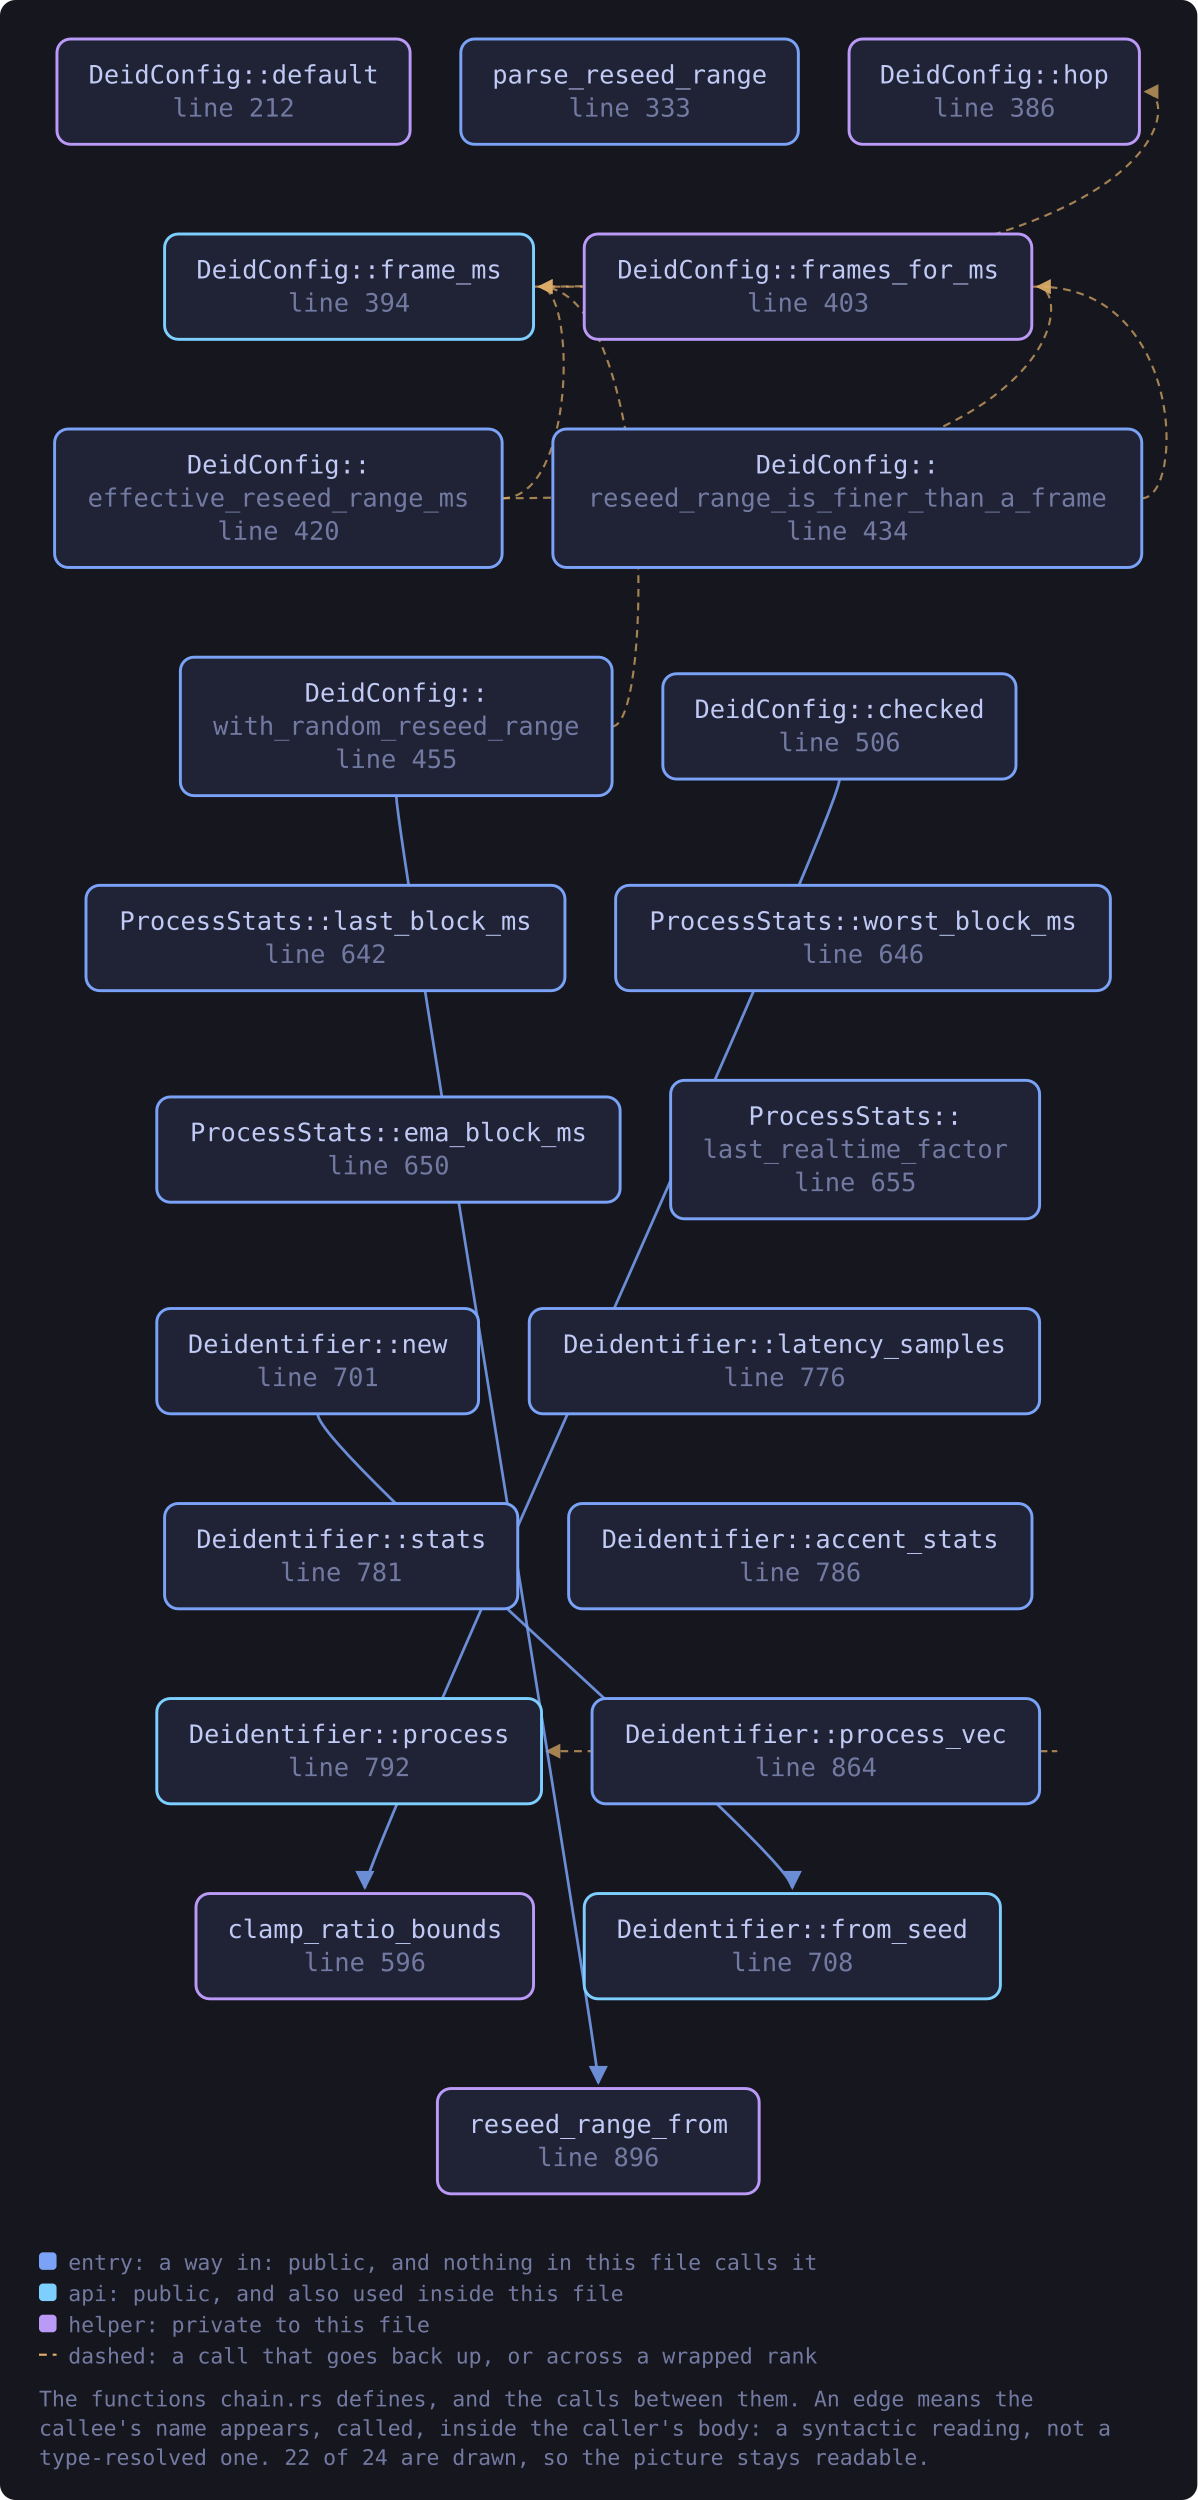
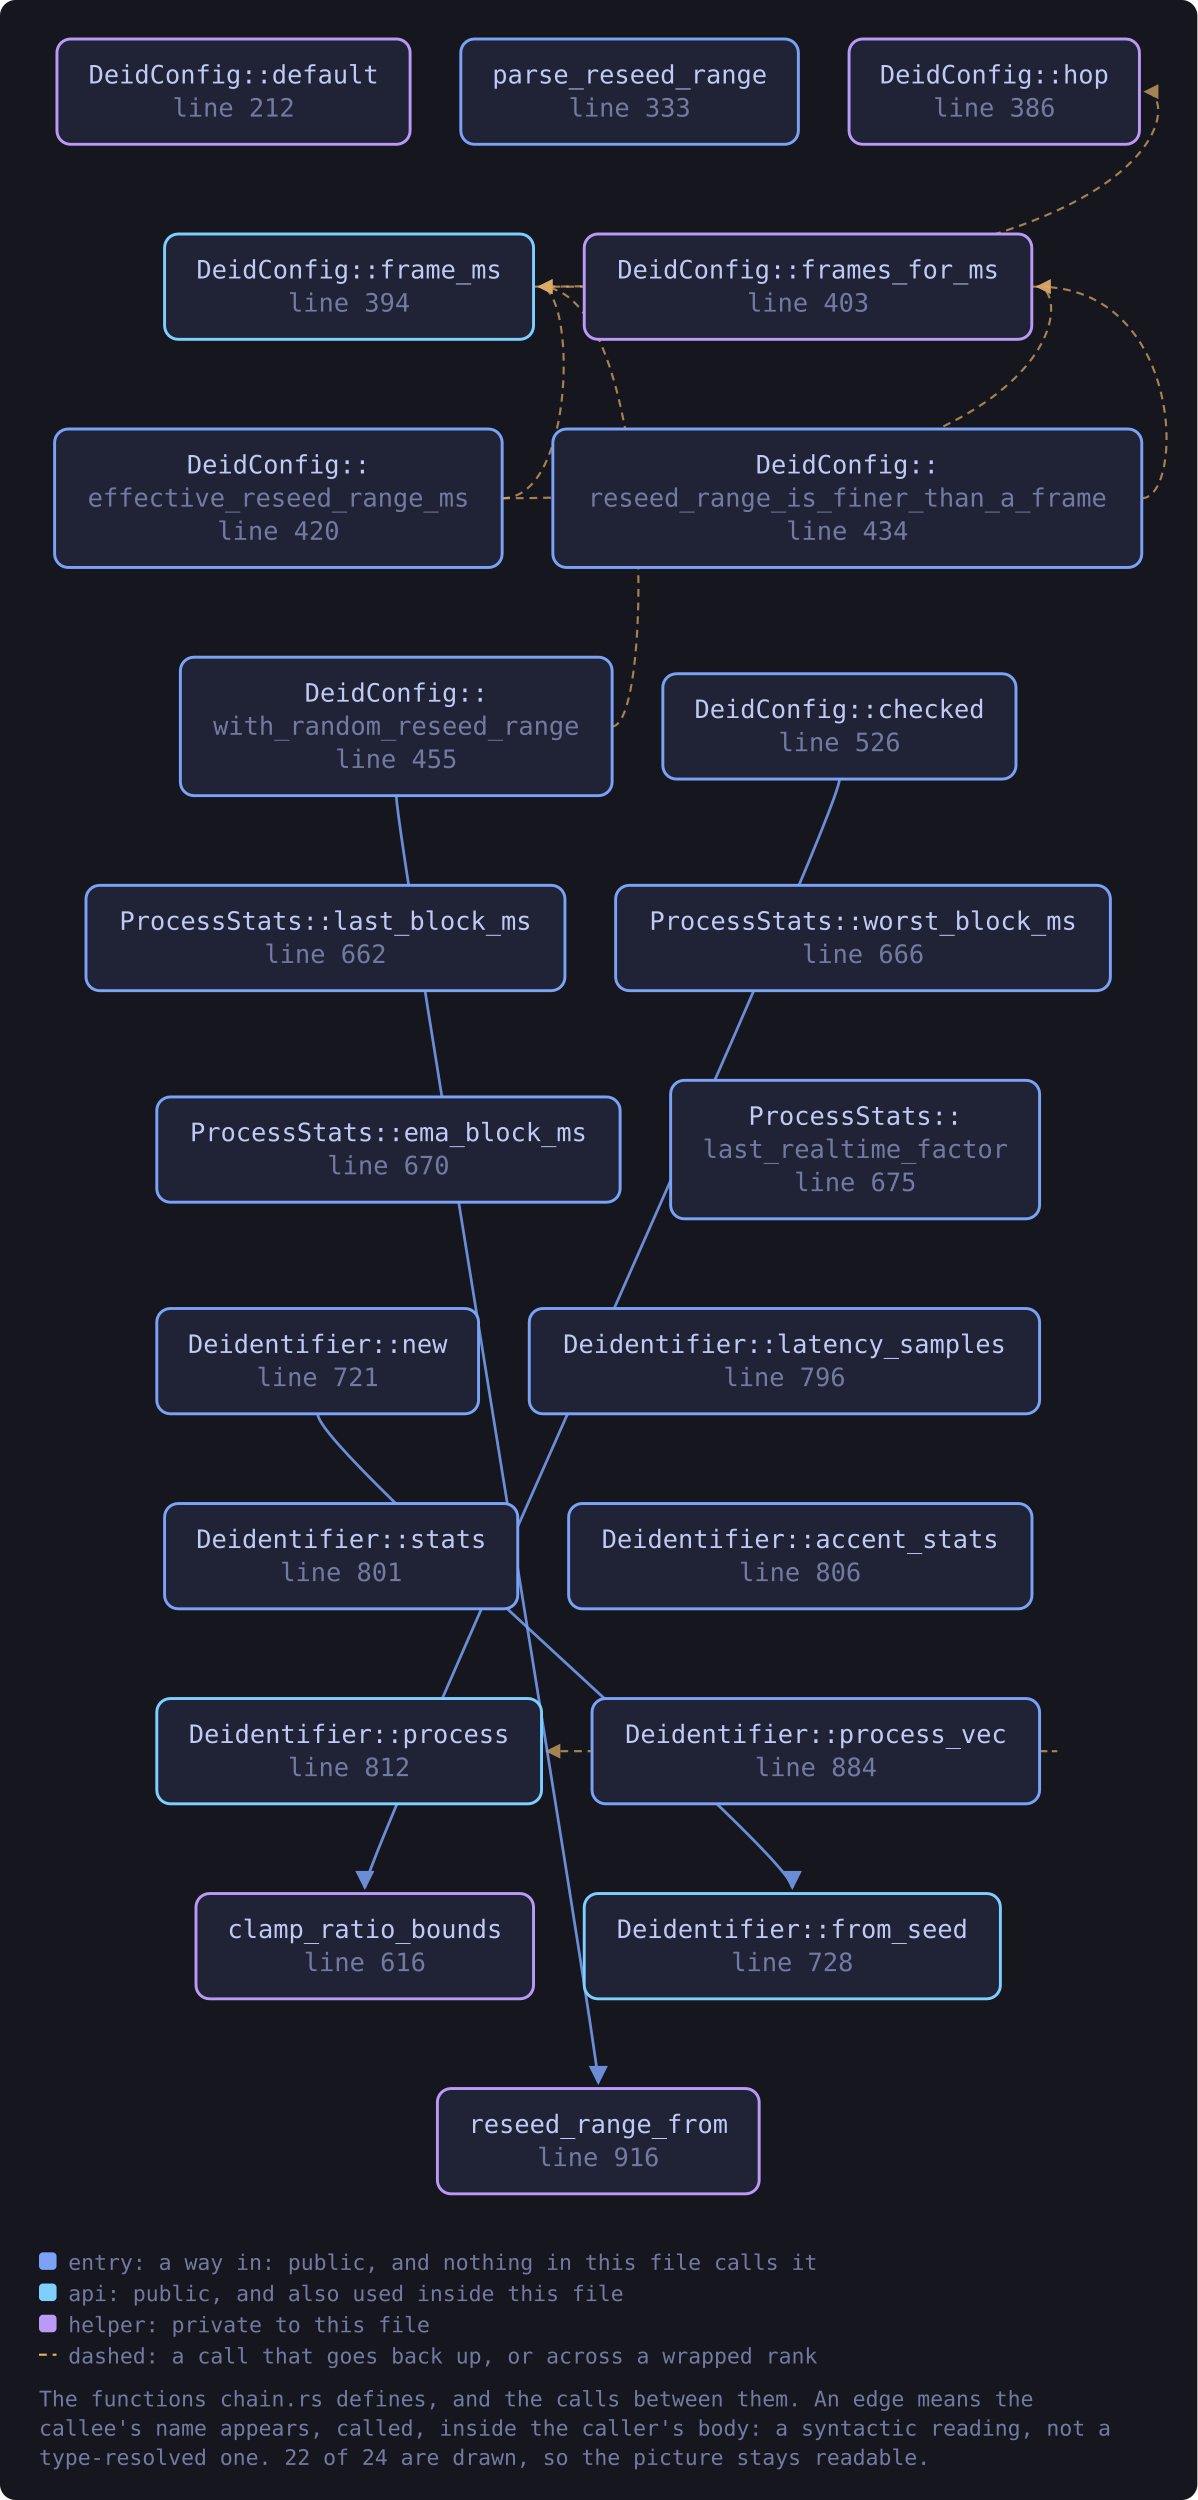
<svg xmlns="http://www.w3.org/2000/svg" viewBox="0 0 614 1282" width="614" height="1282" style="max-width:100%;height:auto" role="img" aria-label="flowchart">
  <defs>
    <marker id="a-muted" viewBox="0 0 8 8" refX="7" refY="4" markerWidth="7" markerHeight="7" orient="auto-start-reverse">
      <path d="M0 0 L8 4 L0 8 z" fill="var(--muted, #737aa2)" />
    </marker>
    <marker id="a-warn" viewBox="0 0 8 8" refX="7" refY="4" markerWidth="7" markerHeight="7" orient="auto-start-reverse">
      <path d="M0 0 L8 4 L0 8 z" fill="var(--warn, #e0af68)" />
    </marker>
    <marker id="a-accent" viewBox="0 0 8 8" refX="7" refY="4" markerWidth="7" markerHeight="7" orient="auto-start-reverse">
      <path d="M0 0 L8 4 L0 8 z" fill="var(--accent, #7aa2f7)" />
    </marker>
    <marker id="a-cyan" viewBox="0 0 8 8" refX="7" refY="4" markerWidth="7" markerHeight="7" orient="auto-start-reverse">
      <path d="M0 0 L8 4 L0 8 z" fill="var(--cyan, #7dcfff)" />
    </marker>
    <marker id="a-accent-2" viewBox="0 0 8 8" refX="7" refY="4" markerWidth="7" markerHeight="7" orient="auto-start-reverse">
      <path d="M0 0 L8 4 L0 8 z" fill="var(--accent-2, #bb9af7)" />
    </marker>
  </defs>
  <rect x="0" y="0" width="614" height="1282" fill="var(--bg-inset, #16161e)" rx="8" />
  <path d="M430.5 399.5 C 430.5 419.5, 187.1 951.0, 187.1 968.0" fill="none" stroke="var(--accent, #7aa2f7)" stroke-width="1.4" opacity="0.85" marker-end="url(#a-accent)" />
  <path d="M257.5 255.5 C 295.6 255.5, 295.6 147.0, 276.6 147.0" fill="none" stroke="var(--warn, #e0af68)" stroke-width="1.1" opacity="0.7" stroke-dasharray="4 3" marker-end="url(#a-warn)" />
  <path d="M257.5 255.5 C 551.1 255.5, 551.1 147.0, 532.1 147.0" fill="none" stroke="var(--warn, #e0af68)" stroke-width="1.1" opacity="0.7" stroke-dasharray="4 3" marker-end="url(#a-warn)" />
  <path d="M273.6 147.0 C 606.3 147.0, 606.3 47.0, 587.3 47.0" fill="none" stroke="var(--warn, #e0af68)" stroke-width="1.1" opacity="0.7" stroke-dasharray="4 3" marker-end="url(#a-warn)" />
  <path d="M529.1 147.0 C 551.1 147.0, 551.1 147.0, 276.6 147.0" fill="none" stroke="var(--warn, #e0af68)" stroke-width="1.1" opacity="0.7" stroke-dasharray="4 3" marker-end="url(#a-warn)" />
  <path d="M162.9 725.0 C 162.9 745.0, 406.3 951.0, 406.3 968.0" fill="none" stroke="var(--accent, #7aa2f7)" stroke-width="1.4" opacity="0.85" marker-end="url(#a-accent)" />
  <path d="M533.1 898.0 C 555.1 898.0, 555.1 898.0, 280.6 898.0" fill="none" stroke="var(--warn, #e0af68)" stroke-width="1.1" opacity="0.7" stroke-dasharray="4 3" marker-end="url(#a-warn)" />
  <path d="M585.5 255.5 C 607.5 255.5, 607.5 147.0, 532.1 147.0" fill="none" stroke="var(--warn, #e0af68)" stroke-width="1.1" opacity="0.7" stroke-dasharray="4 3" marker-end="url(#a-warn)" />
  <path d="M313.9 372.5 C 335.9 372.5, 335.9 147.0, 276.6 147.0" fill="none" stroke="var(--warn, #e0af68)" stroke-width="1.1" opacity="0.7" stroke-dasharray="4 3" marker-end="url(#a-warn)" />
  <path d="M203.2 408.0 C 203.2 428.0, 306.8 1051.0, 306.8 1068.0" fill="none" stroke="var(--accent, #7aa2f7)" stroke-width="1.4" opacity="0.85" marker-end="url(#a-accent)" />
  <a href="https://github.com/tilas01/veilvoice/blob/main/crates/veilvoice-core/src/chain.rs#L212" target="_blank" rel="noopener noreferrer">
    <rect x="29.2" y="20.0" width="181.1" height="54.0" rx="7" fill="var(--bg-soft, #1f2335)" stroke="var(--accent-2, #bb9af7)" stroke-width="1.5" />
    <text x="119.8" y="42.8" font-family="ui-monospace, SFMono-Regular, Menlo, Consolas, monospace" font-size="13" fill="var(--fg, #c0caf5)" text-anchor="middle">DeidConfig::default</text>
    <text x="119.8" y="59.8" font-family="ui-monospace, SFMono-Regular, Menlo, Consolas, monospace" font-size="13" fill="var(--muted, #737aa2)" text-anchor="middle">line 212</text>
  </a>
  <a href="https://github.com/tilas01/veilvoice/blob/main/crates/veilvoice-core/src/chain.rs#L333" target="_blank" rel="noopener noreferrer">
    <rect x="236.3" y="20.0" width="173.1" height="54.0" rx="7" fill="var(--bg-soft, #1f2335)" stroke="var(--accent, #7aa2f7)" stroke-width="1.5" />
    <text x="322.9" y="42.8" font-family="ui-monospace, SFMono-Regular, Menlo, Consolas, monospace" font-size="13" fill="var(--fg, #c0caf5)" text-anchor="middle">parse_reseed_range</text>
    <text x="322.9" y="59.8" font-family="ui-monospace, SFMono-Regular, Menlo, Consolas, monospace" font-size="13" fill="var(--muted, #737aa2)" text-anchor="middle">line 333</text>
  </a>
  <a href="https://github.com/tilas01/veilvoice/blob/main/crates/veilvoice-core/src/chain.rs#L386" target="_blank" rel="noopener noreferrer">
    <rect x="435.4" y="20.0" width="148.9" height="54.0" rx="7" fill="var(--bg-soft, #1f2335)" stroke="var(--accent-2, #bb9af7)" stroke-width="1.5" />
    <text x="509.9" y="42.8" font-family="ui-monospace, SFMono-Regular, Menlo, Consolas, monospace" font-size="13" fill="var(--fg, #c0caf5)" text-anchor="middle">DeidConfig::hop</text>
    <text x="509.9" y="59.8" font-family="ui-monospace, SFMono-Regular, Menlo, Consolas, monospace" font-size="13" fill="var(--muted, #737aa2)" text-anchor="middle">line 386</text>
  </a>
  <a href="https://github.com/tilas01/veilvoice/blob/main/crates/veilvoice-core/src/chain.rs#L394" target="_blank" rel="noopener noreferrer">
    <rect x="84.4" y="120.0" width="189.2" height="54.0" rx="7" fill="var(--bg-soft, #1f2335)" stroke="var(--cyan, #7dcfff)" stroke-width="1.5" />
    <text x="179.0" y="142.8" font-family="ui-monospace, SFMono-Regular, Menlo, Consolas, monospace" font-size="13" fill="var(--fg, #c0caf5)" text-anchor="middle">DeidConfig::frame_ms</text>
    <text x="179.0" y="159.8" font-family="ui-monospace, SFMono-Regular, Menlo, Consolas, monospace" font-size="13" fill="var(--muted, #737aa2)" text-anchor="middle">line 394</text>
  </a>
  <a href="https://github.com/tilas01/veilvoice/blob/main/crates/veilvoice-core/src/chain.rs#L403" target="_blank" rel="noopener noreferrer">
    <rect x="299.6" y="120.0" width="229.5" height="54.0" rx="7" fill="var(--bg-soft, #1f2335)" stroke="var(--accent-2, #bb9af7)" stroke-width="1.5" />
    <text x="414.4" y="142.8" font-family="ui-monospace, SFMono-Regular, Menlo, Consolas, monospace" font-size="13" fill="var(--fg, #c0caf5)" text-anchor="middle">DeidConfig::frames_for_ms</text>
    <text x="414.4" y="159.8" font-family="ui-monospace, SFMono-Regular, Menlo, Consolas, monospace" font-size="13" fill="var(--muted, #737aa2)" text-anchor="middle">line 403</text>
  </a>
  <a href="https://github.com/tilas01/veilvoice/blob/main/crates/veilvoice-core/src/chain.rs#L420" target="_blank" rel="noopener noreferrer">
    <rect x="28.0" y="220.0" width="229.5" height="71.0" rx="7" fill="var(--bg-soft, #1f2335)" stroke="var(--accent, #7aa2f7)" stroke-width="1.5" />
    <text x="142.8" y="242.8" font-family="ui-monospace, SFMono-Regular, Menlo, Consolas, monospace" font-size="13" fill="var(--fg, #c0caf5)" text-anchor="middle">DeidConfig::</text>
    <text x="142.8" y="259.8" font-family="ui-monospace, SFMono-Regular, Menlo, Consolas, monospace" font-size="13" fill="var(--muted, #737aa2)" text-anchor="middle">effective_reseed_range_ms</text>
    <text x="142.8" y="276.8" font-family="ui-monospace, SFMono-Regular, Menlo, Consolas, monospace" font-size="13" fill="var(--muted, #737aa2)" text-anchor="middle">line 420</text>
  </a>
  <a href="https://github.com/tilas01/veilvoice/blob/main/crates/veilvoice-core/src/chain.rs#L434" target="_blank" rel="noopener noreferrer">
    <rect x="283.5" y="220.0" width="302.0" height="71.0" rx="7" fill="var(--bg-soft, #1f2335)" stroke="var(--accent, #7aa2f7)" stroke-width="1.5" />
    <text x="434.5" y="242.8" font-family="ui-monospace, SFMono-Regular, Menlo, Consolas, monospace" font-size="13" fill="var(--fg, #c0caf5)" text-anchor="middle">DeidConfig::</text>
    <text x="434.5" y="259.8" font-family="ui-monospace, SFMono-Regular, Menlo, Consolas, monospace" font-size="13" fill="var(--muted, #737aa2)" text-anchor="middle">reseed_range_is_finer_than_a_frame</text>
    <text x="434.5" y="276.8" font-family="ui-monospace, SFMono-Regular, Menlo, Consolas, monospace" font-size="13" fill="var(--muted, #737aa2)" text-anchor="middle">line 434</text>
  </a>
  <a href="https://github.com/tilas01/veilvoice/blob/main/crates/veilvoice-core/src/chain.rs#L455" target="_blank" rel="noopener noreferrer">
    <rect x="92.5" y="337.0" width="221.4" height="71.0" rx="7" fill="var(--bg-soft, #1f2335)" stroke="var(--accent, #7aa2f7)" stroke-width="1.5" />
    <text x="203.2" y="359.8" font-family="ui-monospace, SFMono-Regular, Menlo, Consolas, monospace" font-size="13" fill="var(--fg, #c0caf5)" text-anchor="middle">DeidConfig::</text>
    <text x="203.2" y="376.8" font-family="ui-monospace, SFMono-Regular, Menlo, Consolas, monospace" font-size="13" fill="var(--muted, #737aa2)" text-anchor="middle">with_random_reseed_range</text>
    <text x="203.2" y="393.8" font-family="ui-monospace, SFMono-Regular, Menlo, Consolas, monospace" font-size="13" fill="var(--muted, #737aa2)" text-anchor="middle">line 455</text>
  </a>
-   <a href="https://github.com/tilas01/veilvoice/blob/main/crates/veilvoice-core/src/chain.rs#L506" target="_blank" rel="noopener noreferrer">
+   <a href="https://github.com/tilas01/veilvoice/blob/main/crates/veilvoice-core/src/chain.rs#L526" target="_blank" rel="noopener noreferrer">
    <rect x="339.9" y="345.5" width="181.1" height="54.0" rx="7" fill="var(--bg-soft, #1f2335)" stroke="var(--accent, #7aa2f7)" stroke-width="1.5" />
    <text x="430.5" y="368.2" font-family="ui-monospace, SFMono-Regular, Menlo, Consolas, monospace" font-size="13" fill="var(--fg, #c0caf5)" text-anchor="middle">DeidConfig::checked</text>
-     <text x="430.5" y="385.2" font-family="ui-monospace, SFMono-Regular, Menlo, Consolas, monospace" font-size="13" fill="var(--muted, #737aa2)" text-anchor="middle">line 506</text>
+     <text x="430.5" y="385.2" font-family="ui-monospace, SFMono-Regular, Menlo, Consolas, monospace" font-size="13" fill="var(--muted, #737aa2)" text-anchor="middle">line 526</text>
  </a>
-   <a href="https://github.com/tilas01/veilvoice/blob/main/crates/veilvoice-core/src/chain.rs#L596" target="_blank" rel="noopener noreferrer">
+   <a href="https://github.com/tilas01/veilvoice/blob/main/crates/veilvoice-core/src/chain.rs#L616" target="_blank" rel="noopener noreferrer">
    <rect x="100.5" y="971.0" width="173.1" height="54.0" rx="7" fill="var(--bg-soft, #1f2335)" stroke="var(--accent-2, #bb9af7)" stroke-width="1.5" />
    <text x="187.1" y="993.8" font-family="ui-monospace, SFMono-Regular, Menlo, Consolas, monospace" font-size="13" fill="var(--fg, #c0caf5)" text-anchor="middle">clamp_ratio_bounds</text>
-     <text x="187.1" y="1010.8" font-family="ui-monospace, SFMono-Regular, Menlo, Consolas, monospace" font-size="13" fill="var(--muted, #737aa2)" text-anchor="middle">line 596</text>
+     <text x="187.1" y="1010.8" font-family="ui-monospace, SFMono-Regular, Menlo, Consolas, monospace" font-size="13" fill="var(--muted, #737aa2)" text-anchor="middle">line 616</text>
  </a>
-   <a href="https://github.com/tilas01/veilvoice/blob/main/crates/veilvoice-core/src/chain.rs#L642" target="_blank" rel="noopener noreferrer">
+   <a href="https://github.com/tilas01/veilvoice/blob/main/crates/veilvoice-core/src/chain.rs#L662" target="_blank" rel="noopener noreferrer">
    <rect x="44.1" y="454.0" width="245.6" height="54.0" rx="7" fill="var(--bg-soft, #1f2335)" stroke="var(--accent, #7aa2f7)" stroke-width="1.5" />
    <text x="166.9" y="476.8" font-family="ui-monospace, SFMono-Regular, Menlo, Consolas, monospace" font-size="13" fill="var(--fg, #c0caf5)" text-anchor="middle">ProcessStats::last_block_ms</text>
-     <text x="166.9" y="493.8" font-family="ui-monospace, SFMono-Regular, Menlo, Consolas, monospace" font-size="13" fill="var(--muted, #737aa2)" text-anchor="middle">line 642</text>
+     <text x="166.9" y="493.8" font-family="ui-monospace, SFMono-Regular, Menlo, Consolas, monospace" font-size="13" fill="var(--muted, #737aa2)" text-anchor="middle">line 662</text>
  </a>
-   <a href="https://github.com/tilas01/veilvoice/blob/main/crates/veilvoice-core/src/chain.rs#L646" target="_blank" rel="noopener noreferrer">
+   <a href="https://github.com/tilas01/veilvoice/blob/main/crates/veilvoice-core/src/chain.rs#L666" target="_blank" rel="noopener noreferrer">
    <rect x="315.7" y="454.0" width="253.7" height="54.0" rx="7" fill="var(--bg-soft, #1f2335)" stroke="var(--accent, #7aa2f7)" stroke-width="1.5" />
    <text x="442.6" y="476.8" font-family="ui-monospace, SFMono-Regular, Menlo, Consolas, monospace" font-size="13" fill="var(--fg, #c0caf5)" text-anchor="middle">ProcessStats::worst_block_ms</text>
-     <text x="442.6" y="493.8" font-family="ui-monospace, SFMono-Regular, Menlo, Consolas, monospace" font-size="13" fill="var(--muted, #737aa2)" text-anchor="middle">line 646</text>
+     <text x="442.6" y="493.8" font-family="ui-monospace, SFMono-Regular, Menlo, Consolas, monospace" font-size="13" fill="var(--muted, #737aa2)" text-anchor="middle">line 666</text>
  </a>
-   <a href="https://github.com/tilas01/veilvoice/blob/main/crates/veilvoice-core/src/chain.rs#L650" target="_blank" rel="noopener noreferrer">
+   <a href="https://github.com/tilas01/veilvoice/blob/main/crates/veilvoice-core/src/chain.rs#L670" target="_blank" rel="noopener noreferrer">
    <rect x="80.4" y="562.5" width="237.6" height="54.0" rx="7" fill="var(--bg-soft, #1f2335)" stroke="var(--accent, #7aa2f7)" stroke-width="1.5" />
    <text x="199.2" y="585.2" font-family="ui-monospace, SFMono-Regular, Menlo, Consolas, monospace" font-size="13" fill="var(--fg, #c0caf5)" text-anchor="middle">ProcessStats::ema_block_ms</text>
-     <text x="199.2" y="602.2" font-family="ui-monospace, SFMono-Regular, Menlo, Consolas, monospace" font-size="13" fill="var(--muted, #737aa2)" text-anchor="middle">line 650</text>
+     <text x="199.2" y="602.2" font-family="ui-monospace, SFMono-Regular, Menlo, Consolas, monospace" font-size="13" fill="var(--muted, #737aa2)" text-anchor="middle">line 670</text>
  </a>
-   <a href="https://github.com/tilas01/veilvoice/blob/main/crates/veilvoice-core/src/chain.rs#L655" target="_blank" rel="noopener noreferrer">
+   <a href="https://github.com/tilas01/veilvoice/blob/main/crates/veilvoice-core/src/chain.rs#L675" target="_blank" rel="noopener noreferrer">
    <rect x="343.9" y="554.0" width="189.2" height="71.0" rx="7" fill="var(--bg-soft, #1f2335)" stroke="var(--accent, #7aa2f7)" stroke-width="1.5" />
    <text x="438.6" y="576.8" font-family="ui-monospace, SFMono-Regular, Menlo, Consolas, monospace" font-size="13" fill="var(--fg, #c0caf5)" text-anchor="middle">ProcessStats::</text>
    <text x="438.6" y="593.8" font-family="ui-monospace, SFMono-Regular, Menlo, Consolas, monospace" font-size="13" fill="var(--muted, #737aa2)" text-anchor="middle">last_realtime_factor</text>
-     <text x="438.6" y="610.8" font-family="ui-monospace, SFMono-Regular, Menlo, Consolas, monospace" font-size="13" fill="var(--muted, #737aa2)" text-anchor="middle">line 655</text>
+     <text x="438.6" y="610.8" font-family="ui-monospace, SFMono-Regular, Menlo, Consolas, monospace" font-size="13" fill="var(--muted, #737aa2)" text-anchor="middle">line 675</text>
  </a>
-   <a href="https://github.com/tilas01/veilvoice/blob/main/crates/veilvoice-core/src/chain.rs#L701" target="_blank" rel="noopener noreferrer">
+   <a href="https://github.com/tilas01/veilvoice/blob/main/crates/veilvoice-core/src/chain.rs#L721" target="_blank" rel="noopener noreferrer">
    <rect x="80.4" y="671.0" width="165.0" height="54.0" rx="7" fill="var(--bg-soft, #1f2335)" stroke="var(--accent, #7aa2f7)" stroke-width="1.5" />
    <text x="162.9" y="693.8" font-family="ui-monospace, SFMono-Regular, Menlo, Consolas, monospace" font-size="13" fill="var(--fg, #c0caf5)" text-anchor="middle">Deidentifier::new</text>
-     <text x="162.9" y="710.8" font-family="ui-monospace, SFMono-Regular, Menlo, Consolas, monospace" font-size="13" fill="var(--muted, #737aa2)" text-anchor="middle">line 701</text>
+     <text x="162.9" y="710.8" font-family="ui-monospace, SFMono-Regular, Menlo, Consolas, monospace" font-size="13" fill="var(--muted, #737aa2)" text-anchor="middle">line 721</text>
  </a>
-   <a href="https://github.com/tilas01/veilvoice/blob/main/crates/veilvoice-core/src/chain.rs#L708" target="_blank" rel="noopener noreferrer">
+   <a href="https://github.com/tilas01/veilvoice/blob/main/crates/veilvoice-core/src/chain.rs#L728" target="_blank" rel="noopener noreferrer">
    <rect x="299.6" y="971.0" width="213.4" height="54.0" rx="7" fill="var(--bg-soft, #1f2335)" stroke="var(--cyan, #7dcfff)" stroke-width="1.5" />
    <text x="406.3" y="993.8" font-family="ui-monospace, SFMono-Regular, Menlo, Consolas, monospace" font-size="13" fill="var(--fg, #c0caf5)" text-anchor="middle">Deidentifier::from_seed</text>
-     <text x="406.3" y="1010.8" font-family="ui-monospace, SFMono-Regular, Menlo, Consolas, monospace" font-size="13" fill="var(--muted, #737aa2)" text-anchor="middle">line 708</text>
+     <text x="406.3" y="1010.8" font-family="ui-monospace, SFMono-Regular, Menlo, Consolas, monospace" font-size="13" fill="var(--muted, #737aa2)" text-anchor="middle">line 728</text>
  </a>
-   <a href="https://github.com/tilas01/veilvoice/blob/main/crates/veilvoice-core/src/chain.rs#L776" target="_blank" rel="noopener noreferrer">
+   <a href="https://github.com/tilas01/veilvoice/blob/main/crates/veilvoice-core/src/chain.rs#L796" target="_blank" rel="noopener noreferrer">
    <rect x="271.4" y="671.0" width="261.7" height="54.0" rx="7" fill="var(--bg-soft, #1f2335)" stroke="var(--accent, #7aa2f7)" stroke-width="1.5" />
    <text x="402.3" y="693.8" font-family="ui-monospace, SFMono-Regular, Menlo, Consolas, monospace" font-size="13" fill="var(--fg, #c0caf5)" text-anchor="middle">Deidentifier::latency_samples</text>
-     <text x="402.3" y="710.8" font-family="ui-monospace, SFMono-Regular, Menlo, Consolas, monospace" font-size="13" fill="var(--muted, #737aa2)" text-anchor="middle">line 776</text>
+     <text x="402.3" y="710.8" font-family="ui-monospace, SFMono-Regular, Menlo, Consolas, monospace" font-size="13" fill="var(--muted, #737aa2)" text-anchor="middle">line 796</text>
  </a>
-   <a href="https://github.com/tilas01/veilvoice/blob/main/crates/veilvoice-core/src/chain.rs#L781" target="_blank" rel="noopener noreferrer">
+   <a href="https://github.com/tilas01/veilvoice/blob/main/crates/veilvoice-core/src/chain.rs#L801" target="_blank" rel="noopener noreferrer">
    <rect x="84.4" y="771.0" width="181.1" height="54.0" rx="7" fill="var(--bg-soft, #1f2335)" stroke="var(--accent, #7aa2f7)" stroke-width="1.5" />
    <text x="175.0" y="793.8" font-family="ui-monospace, SFMono-Regular, Menlo, Consolas, monospace" font-size="13" fill="var(--fg, #c0caf5)" text-anchor="middle">Deidentifier::stats</text>
-     <text x="175.0" y="810.8" font-family="ui-monospace, SFMono-Regular, Menlo, Consolas, monospace" font-size="13" fill="var(--muted, #737aa2)" text-anchor="middle">line 781</text>
+     <text x="175.0" y="810.8" font-family="ui-monospace, SFMono-Regular, Menlo, Consolas, monospace" font-size="13" fill="var(--muted, #737aa2)" text-anchor="middle">line 801</text>
  </a>
-   <a href="https://github.com/tilas01/veilvoice/blob/main/crates/veilvoice-core/src/chain.rs#L786" target="_blank" rel="noopener noreferrer">
+   <a href="https://github.com/tilas01/veilvoice/blob/main/crates/veilvoice-core/src/chain.rs#L806" target="_blank" rel="noopener noreferrer">
    <rect x="291.6" y="771.0" width="237.6" height="54.0" rx="7" fill="var(--bg-soft, #1f2335)" stroke="var(--accent, #7aa2f7)" stroke-width="1.5" />
    <text x="410.3" y="793.8" font-family="ui-monospace, SFMono-Regular, Menlo, Consolas, monospace" font-size="13" fill="var(--fg, #c0caf5)" text-anchor="middle">Deidentifier::accent_stats</text>
-     <text x="410.3" y="810.8" font-family="ui-monospace, SFMono-Regular, Menlo, Consolas, monospace" font-size="13" fill="var(--muted, #737aa2)" text-anchor="middle">line 786</text>
+     <text x="410.3" y="810.8" font-family="ui-monospace, SFMono-Regular, Menlo, Consolas, monospace" font-size="13" fill="var(--muted, #737aa2)" text-anchor="middle">line 806</text>
  </a>
-   <a href="https://github.com/tilas01/veilvoice/blob/main/crates/veilvoice-core/src/chain.rs#L792" target="_blank" rel="noopener noreferrer">
+   <a href="https://github.com/tilas01/veilvoice/blob/main/crates/veilvoice-core/src/chain.rs#L812" target="_blank" rel="noopener noreferrer">
    <rect x="80.4" y="871.0" width="197.3" height="54.0" rx="7" fill="var(--bg-soft, #1f2335)" stroke="var(--cyan, #7dcfff)" stroke-width="1.5" />
    <text x="179.0" y="893.8" font-family="ui-monospace, SFMono-Regular, Menlo, Consolas, monospace" font-size="13" fill="var(--fg, #c0caf5)" text-anchor="middle">Deidentifier::process</text>
-     <text x="179.0" y="910.8" font-family="ui-monospace, SFMono-Regular, Menlo, Consolas, monospace" font-size="13" fill="var(--muted, #737aa2)" text-anchor="middle">line 792</text>
+     <text x="179.0" y="910.8" font-family="ui-monospace, SFMono-Regular, Menlo, Consolas, monospace" font-size="13" fill="var(--muted, #737aa2)" text-anchor="middle">line 812</text>
  </a>
-   <a href="https://github.com/tilas01/veilvoice/blob/main/crates/veilvoice-core/src/chain.rs#L864" target="_blank" rel="noopener noreferrer">
+   <a href="https://github.com/tilas01/veilvoice/blob/main/crates/veilvoice-core/src/chain.rs#L884" target="_blank" rel="noopener noreferrer">
    <rect x="303.6" y="871.0" width="229.5" height="54.0" rx="7" fill="var(--bg-soft, #1f2335)" stroke="var(--accent, #7aa2f7)" stroke-width="1.5" />
    <text x="418.4" y="893.8" font-family="ui-monospace, SFMono-Regular, Menlo, Consolas, monospace" font-size="13" fill="var(--fg, #c0caf5)" text-anchor="middle">Deidentifier::process_vec</text>
-     <text x="418.4" y="910.8" font-family="ui-monospace, SFMono-Regular, Menlo, Consolas, monospace" font-size="13" fill="var(--muted, #737aa2)" text-anchor="middle">line 864</text>
+     <text x="418.4" y="910.8" font-family="ui-monospace, SFMono-Regular, Menlo, Consolas, monospace" font-size="13" fill="var(--muted, #737aa2)" text-anchor="middle">line 884</text>
  </a>
-   <a href="https://github.com/tilas01/veilvoice/blob/main/crates/veilvoice-core/src/chain.rs#L896" target="_blank" rel="noopener noreferrer">
+   <a href="https://github.com/tilas01/veilvoice/blob/main/crates/veilvoice-core/src/chain.rs#L916" target="_blank" rel="noopener noreferrer">
    <rect x="224.3" y="1071.0" width="165.0" height="54.0" rx="7" fill="var(--bg-soft, #1f2335)" stroke="var(--accent-2, #bb9af7)" stroke-width="1.5" />
    <text x="306.8" y="1093.8" font-family="ui-monospace, SFMono-Regular, Menlo, Consolas, monospace" font-size="13" fill="var(--fg, #c0caf5)" text-anchor="middle">reseed_range_from</text>
-     <text x="306.8" y="1110.8" font-family="ui-monospace, SFMono-Regular, Menlo, Consolas, monospace" font-size="13" fill="var(--muted, #737aa2)" text-anchor="middle">line 896</text>
+     <text x="306.8" y="1110.8" font-family="ui-monospace, SFMono-Regular, Menlo, Consolas, monospace" font-size="13" fill="var(--muted, #737aa2)" text-anchor="middle">line 916</text>
  </a>
  <rect x="20.0" y="1155.0" width="9" height="9" rx="2" fill="var(--accent, #7aa2f7)" />
  <text x="35.0" y="1164.0" font-family="ui-monospace, SFMono-Regular, Menlo, Consolas, monospace" font-size="11" fill="var(--muted, #737aa2)">entry: a way in: public, and nothing in this file calls it</text>
  <rect x="20.0" y="1171.0" width="9" height="9" rx="2" fill="var(--cyan, #7dcfff)" />
  <text x="35.0" y="1180.0" font-family="ui-monospace, SFMono-Regular, Menlo, Consolas, monospace" font-size="11" fill="var(--muted, #737aa2)">api: public, and also used inside this file</text>
  <rect x="20.0" y="1187.0" width="9" height="9" rx="2" fill="var(--accent-2, #bb9af7)" />
  <text x="35.0" y="1196.0" font-family="ui-monospace, SFMono-Regular, Menlo, Consolas, monospace" font-size="11" fill="var(--muted, #737aa2)">helper: private to this file</text>
  <path d="M20.0 1207.5 L29.0 1207.5" stroke="var(--warn, #e0af68)" stroke-width="1.1" stroke-dasharray="4 3" />
  <text x="35.0" y="1212.0" font-family="ui-monospace, SFMono-Regular, Menlo, Consolas, monospace" font-size="11" fill="var(--muted, #737aa2)">dashed: a call that goes back up, or across a wrapped rank</text>
  <text x="20.0" y="1234.0" font-family="ui-monospace, SFMono-Regular, Menlo, Consolas, monospace" font-size="11" fill="var(--muted, #737aa2)">The functions chain.rs defines, and the calls between them. An edge means the</text>
  <text x="20.0" y="1249.0" font-family="ui-monospace, SFMono-Regular, Menlo, Consolas, monospace" font-size="11" fill="var(--muted, #737aa2)">callee's name appears, called, inside the caller's body: a syntactic reading, not a</text>
  <text x="20.0" y="1264.0" font-family="ui-monospace, SFMono-Regular, Menlo, Consolas, monospace" font-size="11" fill="var(--muted, #737aa2)">type-resolved one. 22 of 24 are drawn, so the picture stays readable.</text>
</svg>
